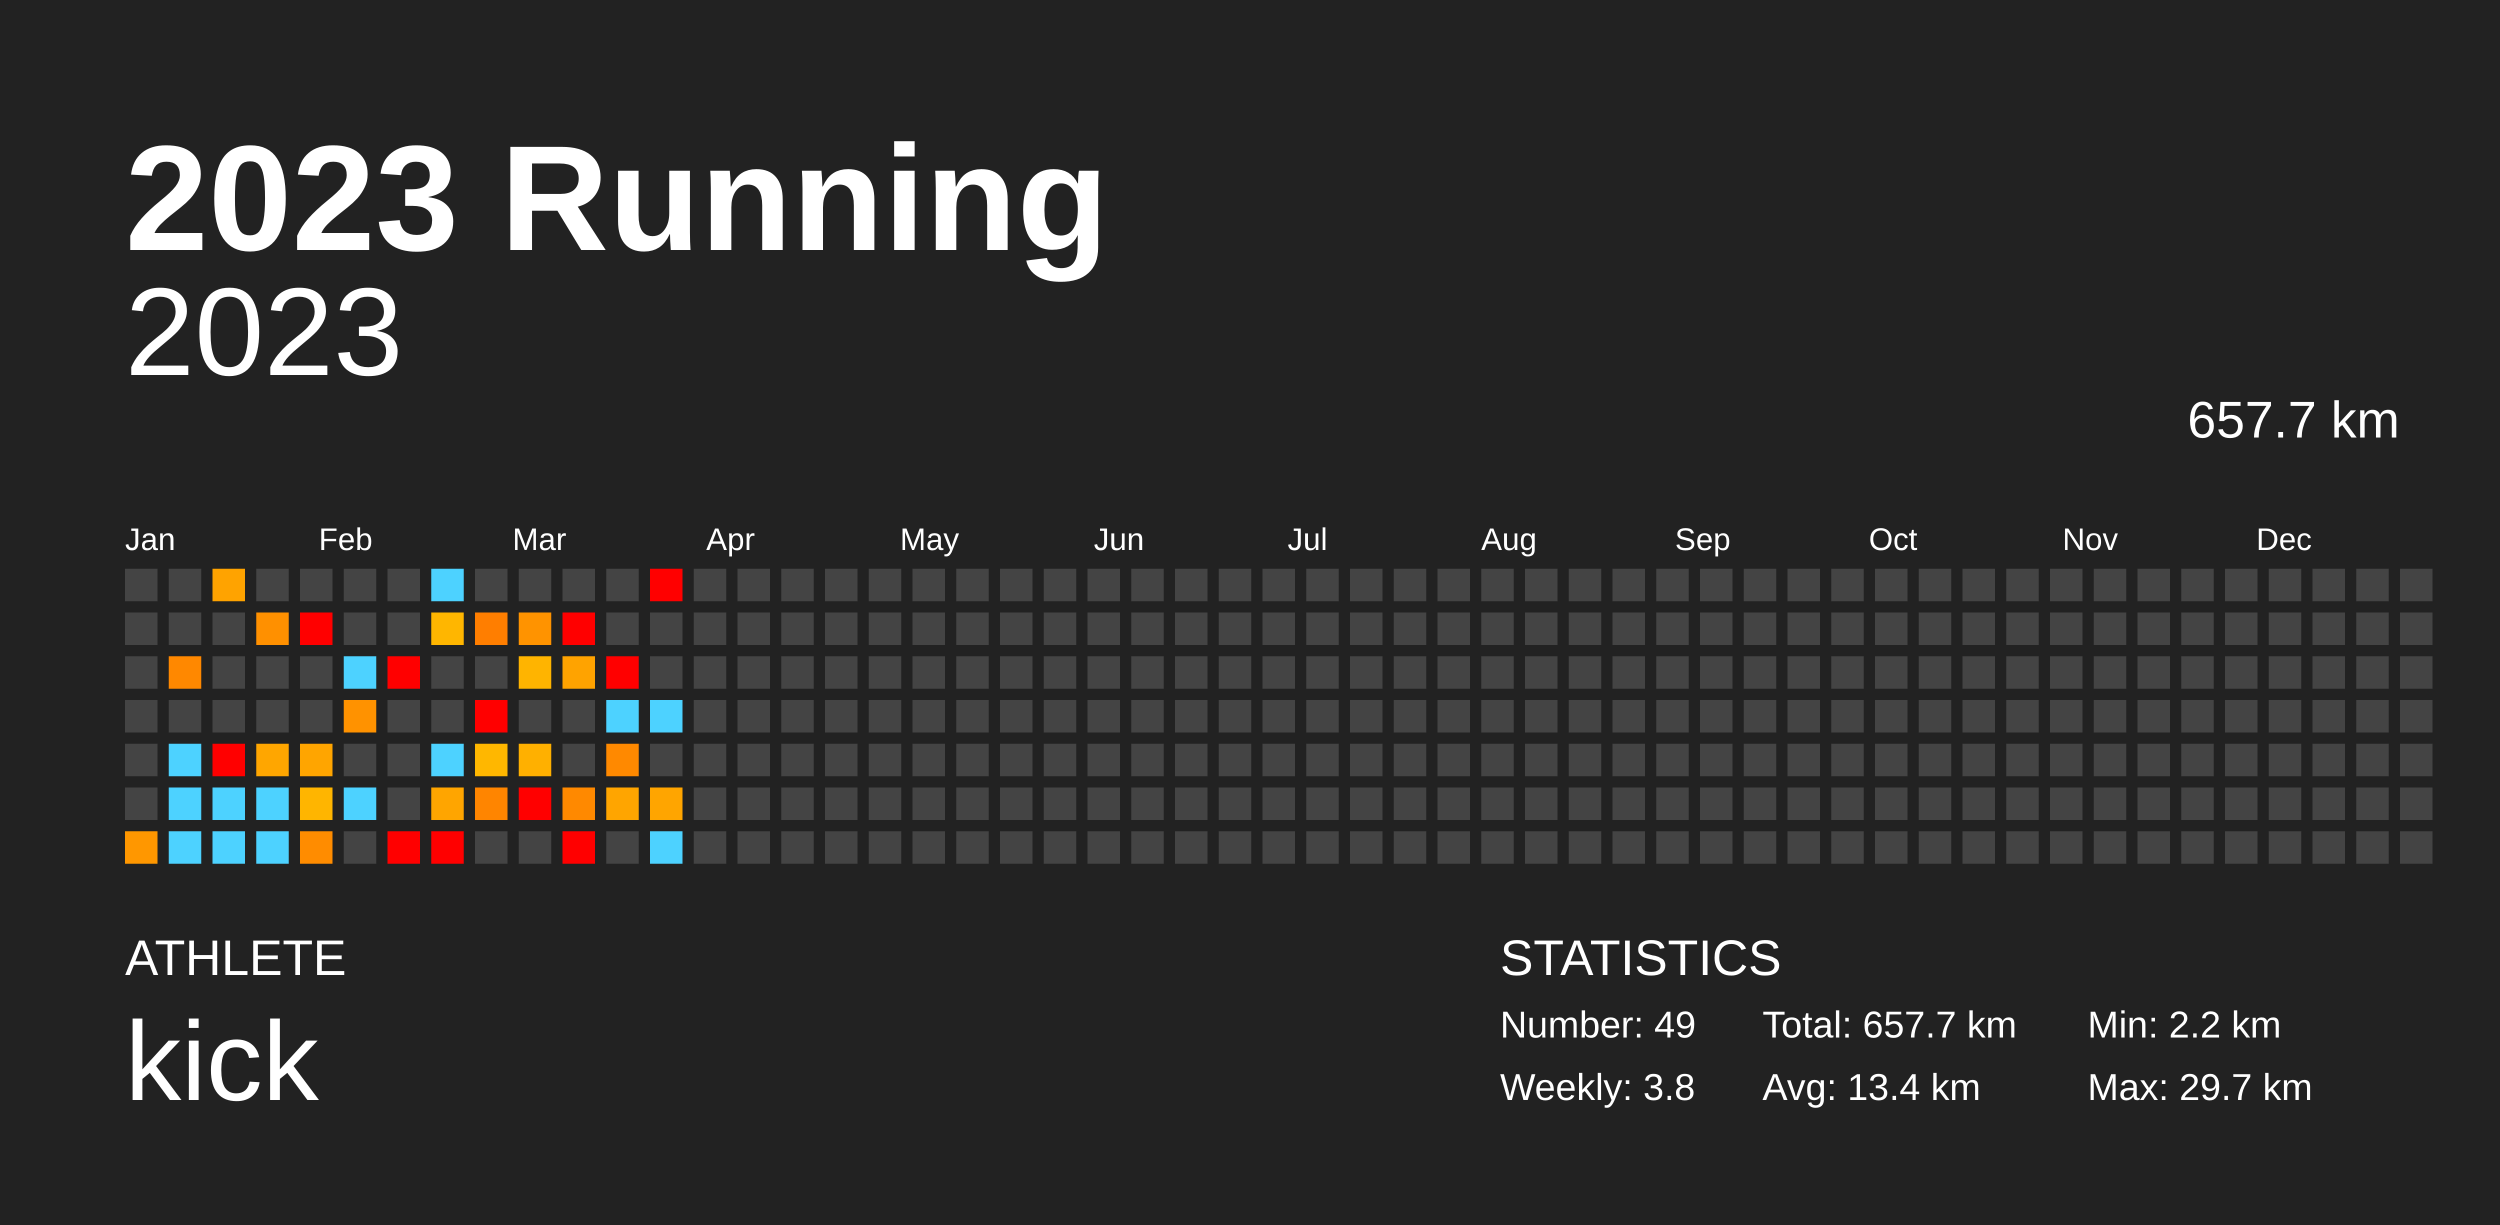
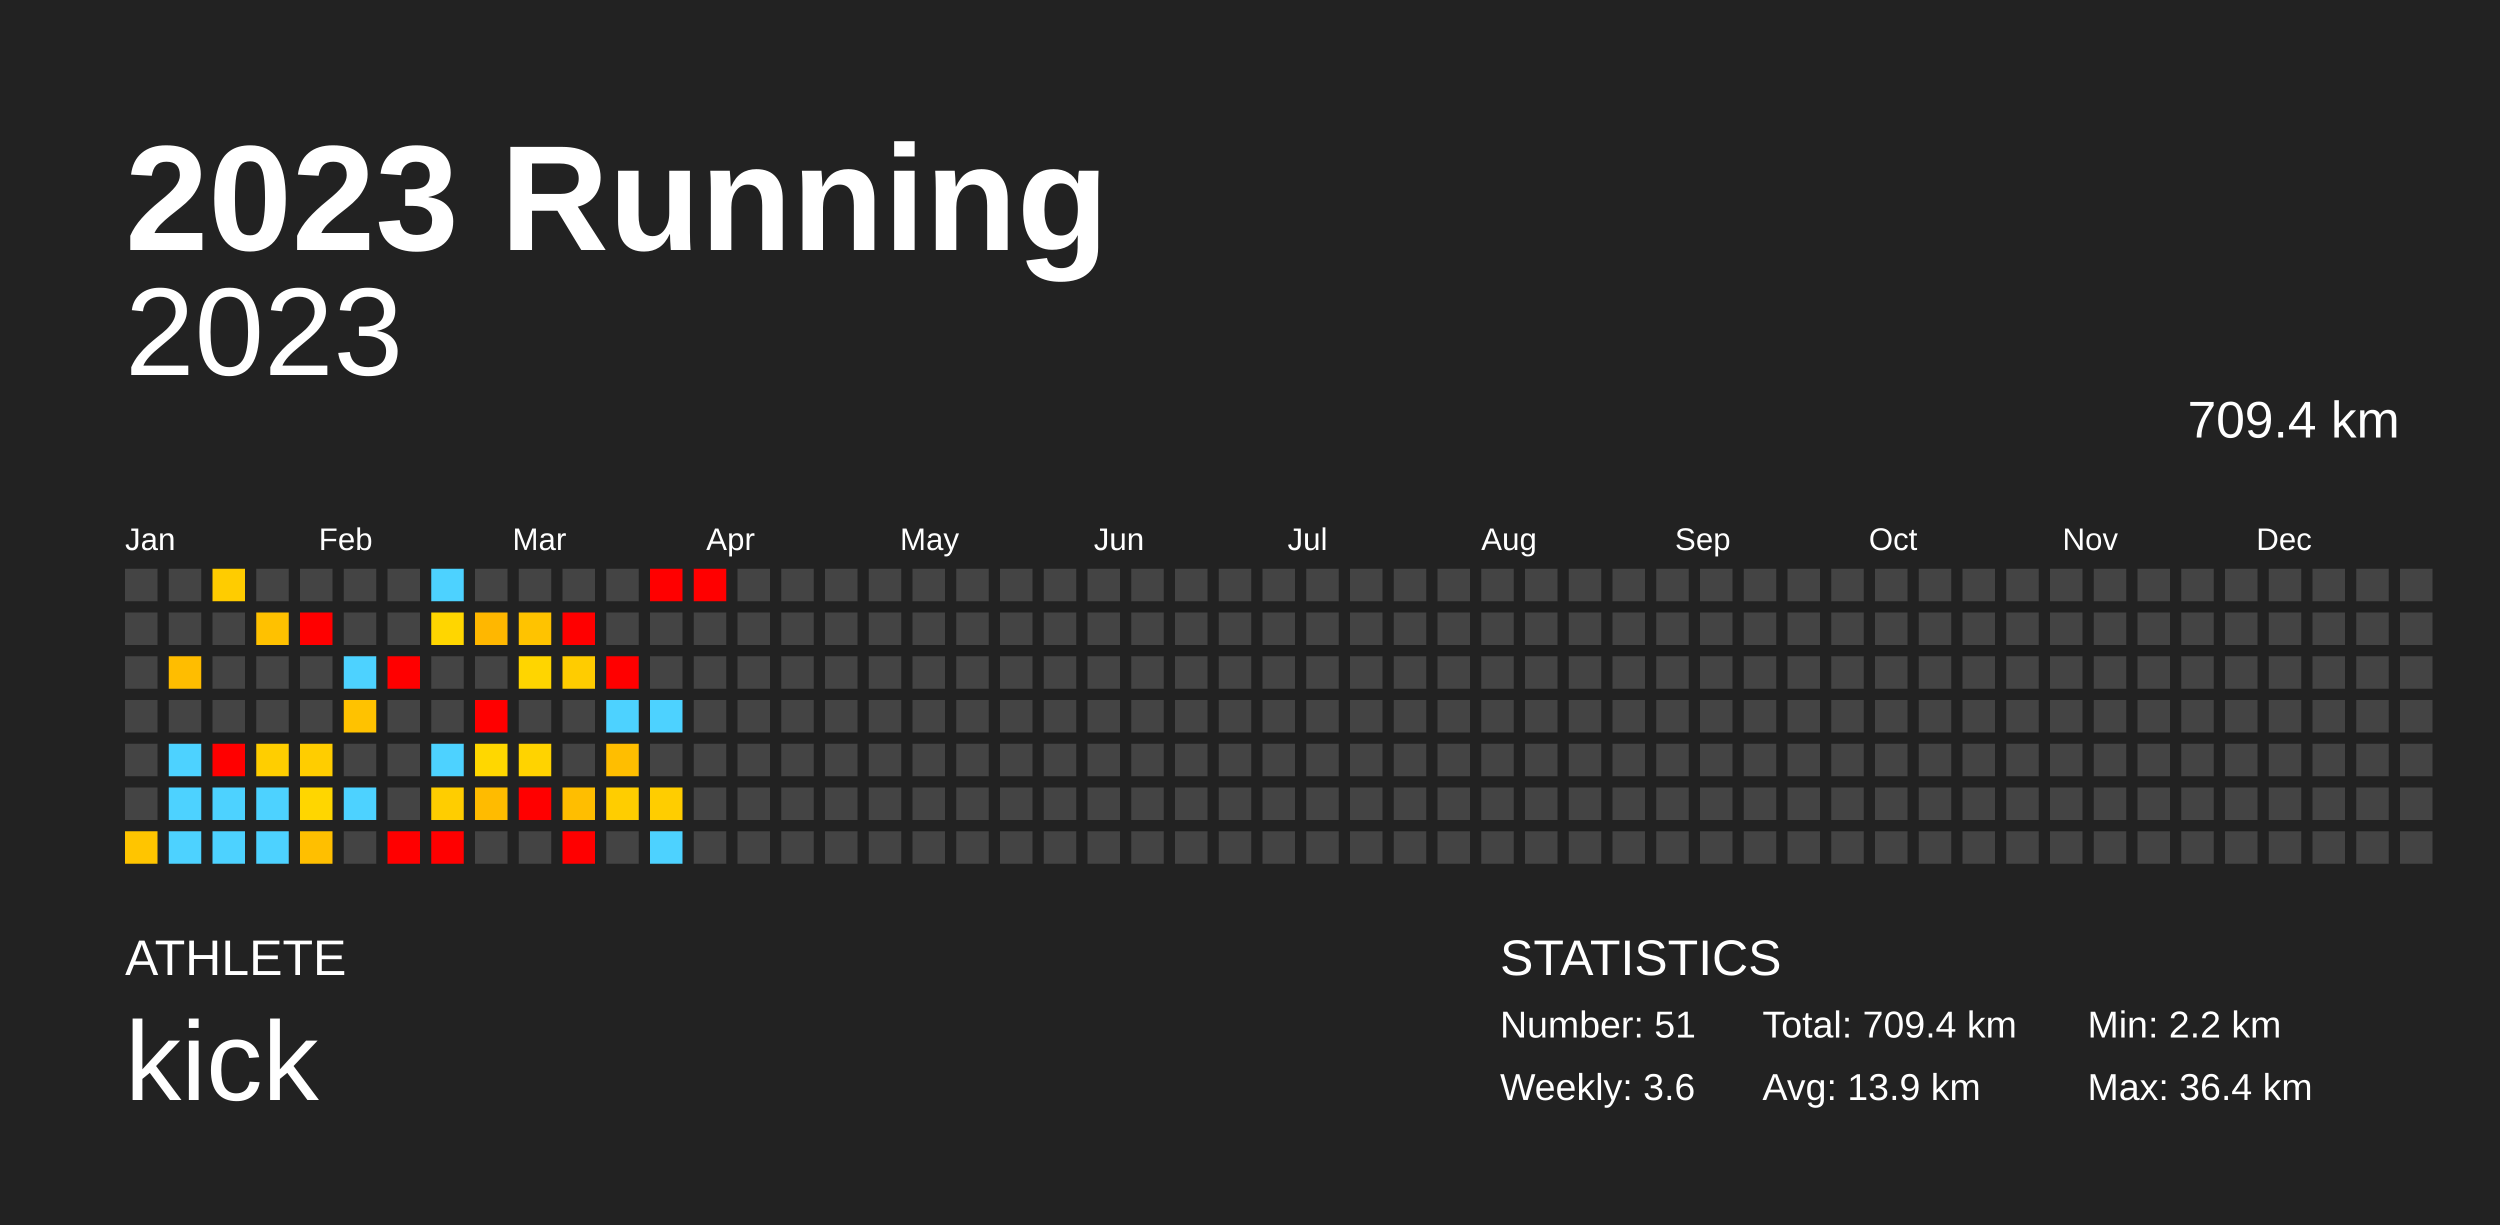
<svg xmlns="http://www.w3.org/2000/svg" baseProfile="full" height="98mm" version="1.1" viewBox="0,0,200,98" width="200mm">
  <defs />
  <rect fill="#222222" height="98" width="200" x="0" y="0" />
  <text fill="#FFFFFF" style="font-size:12px; font-family:Arial; font-weight:bold;" x="10" y="20">2023 Running</text>
  <text fill="#FFFFFF" style="font-size:4px; font-family:Arial" x="10" y="78">ATHLETE</text>
  <text fill="#FFFFFF" style="font-size:9px; font-family:Arial" x="10" y="88">kick</text>
  <text fill="#FFFFFF" style="font-size:4px; font-family:Arial" x="120" y="78">STATISTICS</text>
-   <text fill="#FFFFFF" style="font-size:3px; font-family:Arial" x="120" y="83">Number: 49</text>
-   <text fill="#FFFFFF" style="font-size:3px; font-family:Arial" x="120" y="88">Weekly: 3.8</text>
-   <text fill="#FFFFFF" style="font-size:3px; font-family:Arial" x="141" y="83">Total: 657.7 km</text>
-   <text fill="#FFFFFF" style="font-size:3px; font-family:Arial" x="141" y="88">Avg: 13.4 km</text>
+   <text fill="#FFFFFF" style="font-size:3px; font-family:Arial" x="120" y="83">Number: 51</text>
+   <text fill="#FFFFFF" style="font-size:3px; font-family:Arial" x="120" y="88">Weekly: 3.6</text>
+   <text fill="#FFFFFF" style="font-size:3px; font-family:Arial" x="141" y="83">Total: 709.4 km</text>
+   <text fill="#FFFFFF" style="font-size:3px; font-family:Arial" x="141" y="88">Avg: 13.9 km</text>
  <text fill="#FFFFFF" style="font-size:3px; font-family:Arial" x="167" y="83">Min: 2.2 km</text>
-   <text fill="#FFFFFF" style="font-size:3px; font-family:Arial" x="167" y="88">Max: 29.7 km</text>
+   <text fill="#FFFFFF" style="font-size:3px; font-family:Arial" x="167" y="88">Max: 36.4 km</text>
  <text alignment-baseline="hanging" fill="#FFFFFF" style="font-size:10.0px; font-family:Arial;" x="10" y="30">2023</text>
-   <text alignment-baseline="hanging" fill="#FFFFFF" style="font-size:4.125px; font-family:Arial;" x="175" y="35">657.7 km</text>
+   <text alignment-baseline="hanging" fill="#FFFFFF" style="font-size:4.125px; font-family:Arial;" x="175" y="35">709.4 km</text>
  <text fill="#FFFFFF" style="font-size:2.5px; font-family:Arial" x="10.0" y="44">Jan</text>
  <text fill="#FFFFFF" style="font-size:2.5px; font-family:Arial" x="25.5" y="44">Feb</text>
  <text fill="#FFFFFF" style="font-size:2.5px; font-family:Arial" x="41.0" y="44">Mar</text>
  <text fill="#FFFFFF" style="font-size:2.5px; font-family:Arial" x="56.5" y="44">Apr</text>
  <text fill="#FFFFFF" style="font-size:2.5px; font-family:Arial" x="72.0" y="44">May</text>
  <text fill="#FFFFFF" style="font-size:2.5px; font-family:Arial" x="87.5" y="44">Jun</text>
  <text fill="#FFFFFF" style="font-size:2.5px; font-family:Arial" x="103.0" y="44">Jul</text>
  <text fill="#FFFFFF" style="font-size:2.5px; font-family:Arial" x="118.5" y="44">Aug</text>
  <text fill="#FFFFFF" style="font-size:2.5px; font-family:Arial" x="134.0" y="44">Sep</text>
  <text fill="#FFFFFF" style="font-size:2.5px; font-family:Arial" x="149.5" y="44">Oct</text>
  <text fill="#FFFFFF" style="font-size:2.5px; font-family:Arial" x="165.0" y="44">Nov</text>
  <text fill="#FFFFFF" style="font-size:2.5px; font-family:Arial" x="180.5" y="44">Dec</text>
  <rect fill="#444444" height="2.6" width="2.6" x="10.0" y="45.5" />
  <rect fill="#444444" height="2.6" width="2.6" x="10.0" y="49.0" />
  <rect fill="#444444" height="2.6" width="2.6" x="10.0" y="52.5" />
  <rect fill="#444444" height="2.6" width="2.6" x="10.0" y="56.0" />
  <rect fill="#444444" height="2.6" width="2.6" x="10.0" y="59.5" />
  <rect fill="#444444" height="2.6" width="2.6" x="10.0" y="63.0" />
-   <rect fill="#ff9700" height="2.6" width="2.6" x="10.0" y="66.5" />
+   <rect fill="#ffc500" height="2.6" width="2.6" x="10.0" y="66.5" />
  <rect fill="#444444" height="2.6" width="2.6" x="13.5" y="45.5" />
  <rect fill="#444444" height="2.6" width="2.6" x="13.5" y="49.0" />
-   <rect fill="#ff8800" height="2.6" width="2.6" x="13.5" y="52.5" />
+   <rect fill="#ffbd00" height="2.6" width="2.6" x="13.5" y="52.5" />
  <rect fill="#444444" height="2.6" width="2.6" x="13.5" y="56.0" />
  <rect fill="#4dd2ff" height="2.6" width="2.6" x="13.5" y="59.5" />
  <rect fill="#4dd2ff" height="2.6" width="2.6" x="13.5" y="63.0" />
  <rect fill="#4dd2ff" height="2.6" width="2.6" x="13.5" y="66.5" />
-   <rect fill="#ffa300" height="2.6" width="2.6" x="17.0" y="45.5" />
+   <rect fill="#ffcc00" height="2.6" width="2.6" x="17.0" y="45.5" />
  <rect fill="#444444" height="2.6" width="2.6" x="17.0" y="49.0" />
  <rect fill="#444444" height="2.6" width="2.6" x="17.0" y="52.5" />
  <rect fill="#444444" height="2.6" width="2.6" x="17.0" y="56.0" />
  <rect fill="red" height="2.6" width="2.6" x="17.0" y="59.5" />
  <rect fill="#4dd2ff" height="2.6" width="2.6" x="17.0" y="63.0" />
  <rect fill="#4dd2ff" height="2.6" width="2.6" x="17.0" y="66.5" />
  <rect fill="#444444" height="2.6" width="2.6" x="20.5" y="45.5" />
-   <rect fill="#ff9000" height="2.6" width="2.6" x="20.5" y="49.0" />
+   <rect fill="#ffc100" height="2.6" width="2.6" x="20.5" y="49.0" />
  <rect fill="#444444" height="2.6" width="2.6" x="20.5" y="52.5" />
  <rect fill="#444444" height="2.6" width="2.6" x="20.5" y="56.0" />
-   <rect fill="#ffa600" height="2.6" width="2.6" x="20.5" y="59.5" />
+   <rect fill="#ffce00" height="2.6" width="2.6" x="20.5" y="59.5" />
  <rect fill="#4dd2ff" height="2.6" width="2.6" x="20.5" y="63.0" />
  <rect fill="#4dd2ff" height="2.6" width="2.6" x="20.5" y="66.5" />
  <rect fill="#444444" height="2.6" width="2.6" x="24.0" y="45.5" />
  <rect fill="red" height="2.6" width="2.6" x="24.0" y="49.0" />
  <rect fill="#444444" height="2.6" width="2.6" x="24.0" y="52.5" />
  <rect fill="#444444" height="2.6" width="2.6" x="24.0" y="56.0" />
-   <rect fill="#ffa500" height="2.6" width="2.6" x="24.0" y="59.5" />
-   <rect fill="#ffb500" height="2.6" width="2.6" x="24.0" y="63.0" />
-   <rect fill="#ff8c00" height="2.6" width="2.6" x="24.0" y="66.5" />
+   <rect fill="#ffcd00" height="2.6" width="2.6" x="24.0" y="59.5" />
+   <rect fill="#ffd600" height="2.6" width="2.6" x="24.0" y="63.0" />
+   <rect fill="#ffbf00" height="2.6" width="2.6" x="24.0" y="66.5" />
  <rect fill="#444444" height="2.6" width="2.6" x="27.5" y="45.5" />
  <rect fill="#444444" height="2.6" width="2.6" x="27.5" y="49.0" />
  <rect fill="#4dd2ff" height="2.6" width="2.6" x="27.5" y="52.5" />
-   <rect fill="#ff9200" height="2.6" width="2.6" x="27.5" y="56.0" />
+   <rect fill="#ffc200" height="2.6" width="2.6" x="27.5" y="56.0" />
  <rect fill="#444444" height="2.6" width="2.6" x="27.5" y="59.5" />
  <rect fill="#4dd2ff" height="2.6" width="2.6" x="27.5" y="63.0" />
  <rect fill="#444444" height="2.6" width="2.6" x="27.5" y="66.5" />
  <rect fill="#444444" height="2.6" width="2.6" x="31.0" y="45.5" />
  <rect fill="#444444" height="2.6" width="2.6" x="31.0" y="49.0" />
  <rect fill="red" height="2.6" width="2.6" x="31.0" y="52.5" />
  <rect fill="#444444" height="2.6" width="2.6" x="31.0" y="56.0" />
  <rect fill="#444444" height="2.6" width="2.6" x="31.0" y="59.5" />
  <rect fill="#444444" height="2.6" width="2.6" x="31.0" y="63.0" />
  <rect fill="red" height="2.6" width="2.6" x="31.0" y="66.5" />
  <rect fill="#4dd2ff" height="2.6" width="2.6" x="34.5" y="45.5" />
-   <rect fill="#ffb600" height="2.6" width="2.6" x="34.5" y="49.0" />
+   <rect fill="#ffd600" height="2.6" width="2.6" x="34.5" y="49.0" />
  <rect fill="#444444" height="2.6" width="2.6" x="34.5" y="52.5" />
  <rect fill="#444444" height="2.6" width="2.6" x="34.5" y="56.0" />
  <rect fill="#4dd2ff" height="2.6" width="2.6" x="34.5" y="59.5" />
-   <rect fill="#ffa500" height="2.6" width="2.6" x="34.5" y="63.0" />
+   <rect fill="#ffcd00" height="2.6" width="2.6" x="34.5" y="63.0" />
  <rect fill="red" height="2.6" width="2.6" x="34.5" y="66.5" />
  <rect fill="#444444" height="2.6" width="2.6" x="38.0" y="45.5" />
-   <rect fill="#ff7e00" height="2.6" width="2.6" x="38.0" y="49.0" />
+   <rect fill="#ffb700" height="2.6" width="2.6" x="38.0" y="49.0" />
  <rect fill="#444444" height="2.6" width="2.6" x="38.0" y="52.5" />
  <rect fill="red" height="2.6" width="2.6" x="38.0" y="56.0" />
-   <rect fill="#ffb700" height="2.6" width="2.6" x="38.0" y="59.5" />
-   <rect fill="#ff8500" height="2.6" width="2.6" x="38.0" y="63.0" />
+   <rect fill="#ffd700" height="2.6" width="2.6" x="38.0" y="59.5" />
+   <rect fill="#ffbb00" height="2.6" width="2.6" x="38.0" y="63.0" />
  <rect fill="#444444" height="2.6" width="2.6" x="38.0" y="66.5" />
  <rect fill="#444444" height="2.6" width="2.6" x="41.5" y="45.5" />
-   <rect fill="#ff9300" height="2.6" width="2.6" x="41.5" y="49.0" />
-   <rect fill="#ffb400" height="2.6" width="2.6" x="41.5" y="52.5" />
+   <rect fill="#ffc300" height="2.6" width="2.6" x="41.5" y="49.0" />
+   <rect fill="#ffd500" height="2.6" width="2.6" x="41.5" y="52.5" />
  <rect fill="#444444" height="2.6" width="2.6" x="41.5" y="56.0" />
-   <rect fill="#ffb000" height="2.6" width="2.6" x="41.5" y="59.5" />
+   <rect fill="#ffd300" height="2.6" width="2.6" x="41.5" y="59.5" />
  <rect fill="red" height="2.6" width="2.6" x="41.5" y="63.0" />
  <rect fill="#444444" height="2.6" width="2.6" x="41.5" y="66.5" />
  <rect fill="#444444" height="2.6" width="2.6" x="45.0" y="45.5" />
  <rect fill="red" height="2.6" width="2.6" x="45.0" y="49.0" />
-   <rect fill="#ffa300" height="2.6" width="2.6" x="45.0" y="52.5" />
+   <rect fill="#ffcc00" height="2.6" width="2.6" x="45.0" y="52.5" />
  <rect fill="#444444" height="2.6" width="2.6" x="45.0" y="56.0" />
  <rect fill="#444444" height="2.6" width="2.6" x="45.0" y="59.5" />
-   <rect fill="#ff8900" height="2.6" width="2.6" x="45.0" y="63.0" />
+   <rect fill="#ffbe00" height="2.6" width="2.6" x="45.0" y="63.0" />
  <rect fill="red" height="2.6" width="2.6" x="45.0" y="66.5" />
  <rect fill="#444444" height="2.6" width="2.6" x="48.5" y="45.5" />
  <rect fill="#444444" height="2.6" width="2.6" x="48.5" y="49.0" />
  <rect fill="red" height="2.6" width="2.6" x="48.5" y="52.5" />
  <rect fill="#4dd2ff" height="2.6" width="2.6" x="48.5" y="56.0" />
-   <rect fill="#ff8900" height="2.6" width="2.6" x="48.5" y="59.5" />
-   <rect fill="#ffa500" height="2.6" width="2.6" x="48.5" y="63.0" />
+   <rect fill="#ffbe00" height="2.6" width="2.6" x="48.5" y="59.5" />
+   <rect fill="#ffcd00" height="2.6" width="2.6" x="48.5" y="63.0" />
  <rect fill="#444444" height="2.6" width="2.6" x="48.5" y="66.5" />
  <rect fill="red" height="2.6" width="2.6" x="52.0" y="45.5" />
  <rect fill="#444444" height="2.6" width="2.6" x="52.0" y="49.0" />
  <rect fill="#444444" height="2.6" width="2.6" x="52.0" y="52.5" />
  <rect fill="#4dd2ff" height="2.6" width="2.6" x="52.0" y="56.0" />
  <rect fill="#444444" height="2.6" width="2.6" x="52.0" y="59.5" />
-   <rect fill="#ffa500" height="2.6" width="2.6" x="52.0" y="63.0" />
+   <rect fill="#ffcd00" height="2.6" width="2.6" x="52.0" y="63.0" />
  <rect fill="#4dd2ff" height="2.6" width="2.6" x="52.0" y="66.5" />
-   <rect fill="#444444" height="2.6" width="2.6" x="55.5" y="45.5" />
+   <rect fill="red" height="2.6" width="2.6" x="55.5" y="45.5" />
  <rect fill="#444444" height="2.6" width="2.6" x="55.5" y="49.0" />
  <rect fill="#444444" height="2.6" width="2.6" x="55.5" y="52.5" />
  <rect fill="#444444" height="2.6" width="2.6" x="55.5" y="56.0" />
  <rect fill="#444444" height="2.6" width="2.6" x="55.5" y="59.5" />
  <rect fill="#444444" height="2.6" width="2.6" x="55.5" y="63.0" />
  <rect fill="#444444" height="2.6" width="2.6" x="55.5" y="66.5" />
  <rect fill="#444444" height="2.6" width="2.6" x="59.0" y="45.5" />
  <rect fill="#444444" height="2.6" width="2.6" x="59.0" y="49.0" />
  <rect fill="#444444" height="2.6" width="2.6" x="59.0" y="52.5" />
  <rect fill="#444444" height="2.6" width="2.6" x="59.0" y="56.0" />
  <rect fill="#444444" height="2.6" width="2.6" x="59.0" y="59.5" />
  <rect fill="#444444" height="2.6" width="2.6" x="59.0" y="63.0" />
  <rect fill="#444444" height="2.6" width="2.6" x="59.0" y="66.5" />
  <rect fill="#444444" height="2.6" width="2.6" x="62.5" y="45.5" />
  <rect fill="#444444" height="2.6" width="2.6" x="62.5" y="49.0" />
  <rect fill="#444444" height="2.6" width="2.6" x="62.5" y="52.5" />
  <rect fill="#444444" height="2.6" width="2.6" x="62.5" y="56.0" />
  <rect fill="#444444" height="2.6" width="2.6" x="62.5" y="59.5" />
  <rect fill="#444444" height="2.6" width="2.6" x="62.5" y="63.0" />
  <rect fill="#444444" height="2.6" width="2.6" x="62.5" y="66.5" />
  <rect fill="#444444" height="2.6" width="2.6" x="66.0" y="45.5" />
  <rect fill="#444444" height="2.6" width="2.6" x="66.0" y="49.0" />
  <rect fill="#444444" height="2.6" width="2.6" x="66.0" y="52.5" />
  <rect fill="#444444" height="2.6" width="2.6" x="66.0" y="56.0" />
  <rect fill="#444444" height="2.6" width="2.6" x="66.0" y="59.5" />
  <rect fill="#444444" height="2.6" width="2.6" x="66.0" y="63.0" />
  <rect fill="#444444" height="2.6" width="2.6" x="66.0" y="66.5" />
  <rect fill="#444444" height="2.6" width="2.6" x="69.5" y="45.5" />
  <rect fill="#444444" height="2.6" width="2.6" x="69.5" y="49.0" />
  <rect fill="#444444" height="2.6" width="2.6" x="69.5" y="52.5" />
  <rect fill="#444444" height="2.6" width="2.6" x="69.5" y="56.0" />
  <rect fill="#444444" height="2.6" width="2.6" x="69.5" y="59.5" />
  <rect fill="#444444" height="2.6" width="2.6" x="69.5" y="63.0" />
  <rect fill="#444444" height="2.6" width="2.6" x="69.5" y="66.5" />
  <rect fill="#444444" height="2.6" width="2.6" x="73.0" y="45.5" />
  <rect fill="#444444" height="2.6" width="2.6" x="73.0" y="49.0" />
  <rect fill="#444444" height="2.6" width="2.6" x="73.0" y="52.5" />
  <rect fill="#444444" height="2.6" width="2.6" x="73.0" y="56.0" />
  <rect fill="#444444" height="2.6" width="2.6" x="73.0" y="59.5" />
  <rect fill="#444444" height="2.6" width="2.6" x="73.0" y="63.0" />
  <rect fill="#444444" height="2.6" width="2.6" x="73.0" y="66.5" />
  <rect fill="#444444" height="2.6" width="2.6" x="76.5" y="45.5" />
  <rect fill="#444444" height="2.6" width="2.6" x="76.5" y="49.0" />
  <rect fill="#444444" height="2.6" width="2.6" x="76.5" y="52.5" />
  <rect fill="#444444" height="2.6" width="2.6" x="76.5" y="56.0" />
  <rect fill="#444444" height="2.6" width="2.6" x="76.5" y="59.5" />
  <rect fill="#444444" height="2.6" width="2.6" x="76.5" y="63.0" />
  <rect fill="#444444" height="2.6" width="2.6" x="76.5" y="66.5" />
  <rect fill="#444444" height="2.6" width="2.6" x="80.0" y="45.5" />
  <rect fill="#444444" height="2.6" width="2.6" x="80.0" y="49.0" />
  <rect fill="#444444" height="2.6" width="2.6" x="80.0" y="52.5" />
  <rect fill="#444444" height="2.6" width="2.6" x="80.0" y="56.0" />
  <rect fill="#444444" height="2.6" width="2.6" x="80.0" y="59.5" />
  <rect fill="#444444" height="2.6" width="2.6" x="80.0" y="63.0" />
  <rect fill="#444444" height="2.6" width="2.6" x="80.0" y="66.5" />
  <rect fill="#444444" height="2.6" width="2.6" x="83.5" y="45.5" />
  <rect fill="#444444" height="2.6" width="2.6" x="83.5" y="49.0" />
  <rect fill="#444444" height="2.6" width="2.6" x="83.5" y="52.5" />
  <rect fill="#444444" height="2.6" width="2.6" x="83.5" y="56.0" />
  <rect fill="#444444" height="2.6" width="2.6" x="83.5" y="59.5" />
  <rect fill="#444444" height="2.6" width="2.6" x="83.5" y="63.0" />
  <rect fill="#444444" height="2.6" width="2.6" x="83.5" y="66.5" />
  <rect fill="#444444" height="2.6" width="2.6" x="87.0" y="45.5" />
  <rect fill="#444444" height="2.6" width="2.6" x="87.0" y="49.0" />
  <rect fill="#444444" height="2.6" width="2.6" x="87.0" y="52.5" />
  <rect fill="#444444" height="2.6" width="2.6" x="87.0" y="56.0" />
  <rect fill="#444444" height="2.6" width="2.6" x="87.0" y="59.5" />
  <rect fill="#444444" height="2.6" width="2.6" x="87.0" y="63.0" />
  <rect fill="#444444" height="2.6" width="2.6" x="87.0" y="66.5" />
  <rect fill="#444444" height="2.6" width="2.6" x="90.5" y="45.5" />
  <rect fill="#444444" height="2.6" width="2.6" x="90.5" y="49.0" />
  <rect fill="#444444" height="2.6" width="2.6" x="90.5" y="52.5" />
  <rect fill="#444444" height="2.6" width="2.6" x="90.5" y="56.0" />
  <rect fill="#444444" height="2.6" width="2.6" x="90.5" y="59.5" />
  <rect fill="#444444" height="2.6" width="2.6" x="90.5" y="63.0" />
  <rect fill="#444444" height="2.6" width="2.6" x="90.5" y="66.5" />
  <rect fill="#444444" height="2.6" width="2.6" x="94.0" y="45.5" />
  <rect fill="#444444" height="2.6" width="2.6" x="94.0" y="49.0" />
  <rect fill="#444444" height="2.6" width="2.6" x="94.0" y="52.5" />
  <rect fill="#444444" height="2.6" width="2.6" x="94.0" y="56.0" />
  <rect fill="#444444" height="2.6" width="2.6" x="94.0" y="59.5" />
  <rect fill="#444444" height="2.6" width="2.6" x="94.0" y="63.0" />
  <rect fill="#444444" height="2.6" width="2.6" x="94.0" y="66.5" />
  <rect fill="#444444" height="2.6" width="2.6" x="97.5" y="45.5" />
  <rect fill="#444444" height="2.6" width="2.6" x="97.5" y="49.0" />
  <rect fill="#444444" height="2.6" width="2.6" x="97.5" y="52.5" />
  <rect fill="#444444" height="2.6" width="2.6" x="97.5" y="56.0" />
  <rect fill="#444444" height="2.6" width="2.6" x="97.5" y="59.5" />
  <rect fill="#444444" height="2.6" width="2.6" x="97.5" y="63.0" />
  <rect fill="#444444" height="2.6" width="2.6" x="97.5" y="66.5" />
  <rect fill="#444444" height="2.6" width="2.6" x="101.0" y="45.5" />
  <rect fill="#444444" height="2.6" width="2.6" x="101.0" y="49.0" />
  <rect fill="#444444" height="2.6" width="2.6" x="101.0" y="52.5" />
  <rect fill="#444444" height="2.6" width="2.6" x="101.0" y="56.0" />
  <rect fill="#444444" height="2.6" width="2.6" x="101.0" y="59.5" />
  <rect fill="#444444" height="2.6" width="2.6" x="101.0" y="63.0" />
  <rect fill="#444444" height="2.6" width="2.6" x="101.0" y="66.5" />
  <rect fill="#444444" height="2.6" width="2.6" x="104.5" y="45.5" />
  <rect fill="#444444" height="2.6" width="2.6" x="104.5" y="49.0" />
  <rect fill="#444444" height="2.6" width="2.6" x="104.5" y="52.5" />
  <rect fill="#444444" height="2.6" width="2.6" x="104.5" y="56.0" />
  <rect fill="#444444" height="2.6" width="2.6" x="104.5" y="59.5" />
  <rect fill="#444444" height="2.6" width="2.6" x="104.5" y="63.0" />
  <rect fill="#444444" height="2.6" width="2.6" x="104.5" y="66.5" />
  <rect fill="#444444" height="2.6" width="2.6" x="108.0" y="45.5" />
  <rect fill="#444444" height="2.6" width="2.6" x="108.0" y="49.0" />
  <rect fill="#444444" height="2.6" width="2.6" x="108.0" y="52.5" />
  <rect fill="#444444" height="2.6" width="2.6" x="108.0" y="56.0" />
  <rect fill="#444444" height="2.6" width="2.6" x="108.0" y="59.5" />
  <rect fill="#444444" height="2.6" width="2.6" x="108.0" y="63.0" />
  <rect fill="#444444" height="2.6" width="2.6" x="108.0" y="66.5" />
  <rect fill="#444444" height="2.6" width="2.6" x="111.5" y="45.5" />
  <rect fill="#444444" height="2.6" width="2.6" x="111.5" y="49.0" />
  <rect fill="#444444" height="2.6" width="2.6" x="111.5" y="52.5" />
  <rect fill="#444444" height="2.6" width="2.6" x="111.5" y="56.0" />
  <rect fill="#444444" height="2.6" width="2.6" x="111.5" y="59.5" />
  <rect fill="#444444" height="2.6" width="2.6" x="111.5" y="63.0" />
  <rect fill="#444444" height="2.6" width="2.6" x="111.5" y="66.5" />
  <rect fill="#444444" height="2.6" width="2.6" x="115.0" y="45.5" />
  <rect fill="#444444" height="2.6" width="2.6" x="115.0" y="49.0" />
  <rect fill="#444444" height="2.6" width="2.6" x="115.0" y="52.5" />
  <rect fill="#444444" height="2.6" width="2.6" x="115.0" y="56.0" />
  <rect fill="#444444" height="2.6" width="2.6" x="115.0" y="59.5" />
  <rect fill="#444444" height="2.6" width="2.6" x="115.0" y="63.0" />
  <rect fill="#444444" height="2.6" width="2.6" x="115.0" y="66.5" />
  <rect fill="#444444" height="2.6" width="2.6" x="118.5" y="45.5" />
  <rect fill="#444444" height="2.6" width="2.6" x="118.5" y="49.0" />
  <rect fill="#444444" height="2.6" width="2.6" x="118.5" y="52.5" />
  <rect fill="#444444" height="2.6" width="2.6" x="118.5" y="56.0" />
  <rect fill="#444444" height="2.6" width="2.6" x="118.5" y="59.5" />
  <rect fill="#444444" height="2.6" width="2.6" x="118.5" y="63.0" />
  <rect fill="#444444" height="2.6" width="2.6" x="118.5" y="66.5" />
  <rect fill="#444444" height="2.6" width="2.6" x="122.0" y="45.5" />
  <rect fill="#444444" height="2.6" width="2.6" x="122.0" y="49.0" />
  <rect fill="#444444" height="2.6" width="2.6" x="122.0" y="52.5" />
  <rect fill="#444444" height="2.6" width="2.6" x="122.0" y="56.0" />
  <rect fill="#444444" height="2.6" width="2.6" x="122.0" y="59.5" />
  <rect fill="#444444" height="2.6" width="2.6" x="122.0" y="63.0" />
  <rect fill="#444444" height="2.6" width="2.6" x="122.0" y="66.5" />
  <rect fill="#444444" height="2.6" width="2.6" x="125.5" y="45.5" />
  <rect fill="#444444" height="2.6" width="2.6" x="125.5" y="49.0" />
  <rect fill="#444444" height="2.6" width="2.6" x="125.5" y="52.5" />
  <rect fill="#444444" height="2.6" width="2.6" x="125.5" y="56.0" />
  <rect fill="#444444" height="2.6" width="2.6" x="125.5" y="59.5" />
  <rect fill="#444444" height="2.6" width="2.6" x="125.5" y="63.0" />
  <rect fill="#444444" height="2.6" width="2.6" x="125.5" y="66.5" />
  <rect fill="#444444" height="2.6" width="2.6" x="129.0" y="45.5" />
  <rect fill="#444444" height="2.6" width="2.6" x="129.0" y="49.0" />
  <rect fill="#444444" height="2.6" width="2.6" x="129.0" y="52.5" />
  <rect fill="#444444" height="2.6" width="2.6" x="129.0" y="56.0" />
  <rect fill="#444444" height="2.6" width="2.6" x="129.0" y="59.5" />
  <rect fill="#444444" height="2.6" width="2.6" x="129.0" y="63.0" />
  <rect fill="#444444" height="2.6" width="2.6" x="129.0" y="66.5" />
  <rect fill="#444444" height="2.6" width="2.6" x="132.5" y="45.5" />
  <rect fill="#444444" height="2.6" width="2.6" x="132.5" y="49.0" />
  <rect fill="#444444" height="2.6" width="2.6" x="132.5" y="52.5" />
  <rect fill="#444444" height="2.6" width="2.6" x="132.5" y="56.0" />
  <rect fill="#444444" height="2.6" width="2.6" x="132.5" y="59.5" />
  <rect fill="#444444" height="2.6" width="2.6" x="132.5" y="63.0" />
  <rect fill="#444444" height="2.6" width="2.6" x="132.5" y="66.5" />
  <rect fill="#444444" height="2.6" width="2.6" x="136.0" y="45.5" />
  <rect fill="#444444" height="2.6" width="2.6" x="136.0" y="49.0" />
  <rect fill="#444444" height="2.6" width="2.6" x="136.0" y="52.5" />
  <rect fill="#444444" height="2.6" width="2.6" x="136.0" y="56.0" />
  <rect fill="#444444" height="2.6" width="2.6" x="136.0" y="59.5" />
  <rect fill="#444444" height="2.6" width="2.6" x="136.0" y="63.0" />
  <rect fill="#444444" height="2.6" width="2.6" x="136.0" y="66.5" />
  <rect fill="#444444" height="2.6" width="2.6" x="139.5" y="45.5" />
  <rect fill="#444444" height="2.6" width="2.6" x="139.5" y="49.0" />
  <rect fill="#444444" height="2.6" width="2.6" x="139.5" y="52.5" />
  <rect fill="#444444" height="2.6" width="2.6" x="139.5" y="56.0" />
  <rect fill="#444444" height="2.6" width="2.6" x="139.5" y="59.5" />
  <rect fill="#444444" height="2.6" width="2.6" x="139.5" y="63.0" />
  <rect fill="#444444" height="2.6" width="2.6" x="139.5" y="66.5" />
  <rect fill="#444444" height="2.6" width="2.6" x="143.0" y="45.5" />
  <rect fill="#444444" height="2.6" width="2.6" x="143.0" y="49.0" />
  <rect fill="#444444" height="2.6" width="2.6" x="143.0" y="52.5" />
  <rect fill="#444444" height="2.6" width="2.6" x="143.0" y="56.0" />
  <rect fill="#444444" height="2.6" width="2.6" x="143.0" y="59.5" />
  <rect fill="#444444" height="2.6" width="2.6" x="143.0" y="63.0" />
  <rect fill="#444444" height="2.6" width="2.6" x="143.0" y="66.5" />
  <rect fill="#444444" height="2.6" width="2.6" x="146.5" y="45.5" />
  <rect fill="#444444" height="2.6" width="2.6" x="146.5" y="49.0" />
  <rect fill="#444444" height="2.6" width="2.6" x="146.5" y="52.5" />
  <rect fill="#444444" height="2.6" width="2.6" x="146.5" y="56.0" />
  <rect fill="#444444" height="2.6" width="2.6" x="146.5" y="59.5" />
  <rect fill="#444444" height="2.6" width="2.6" x="146.5" y="63.0" />
  <rect fill="#444444" height="2.6" width="2.6" x="146.5" y="66.5" />
  <rect fill="#444444" height="2.6" width="2.6" x="150.0" y="45.5" />
  <rect fill="#444444" height="2.6" width="2.6" x="150.0" y="49.0" />
  <rect fill="#444444" height="2.6" width="2.6" x="150.0" y="52.5" />
  <rect fill="#444444" height="2.6" width="2.6" x="150.0" y="56.0" />
  <rect fill="#444444" height="2.6" width="2.6" x="150.0" y="59.5" />
  <rect fill="#444444" height="2.6" width="2.6" x="150.0" y="63.0" />
  <rect fill="#444444" height="2.6" width="2.6" x="150.0" y="66.5" />
  <rect fill="#444444" height="2.6" width="2.6" x="153.5" y="45.5" />
  <rect fill="#444444" height="2.6" width="2.6" x="153.5" y="49.0" />
  <rect fill="#444444" height="2.6" width="2.6" x="153.5" y="52.5" />
  <rect fill="#444444" height="2.6" width="2.6" x="153.5" y="56.0" />
  <rect fill="#444444" height="2.6" width="2.6" x="153.5" y="59.5" />
  <rect fill="#444444" height="2.6" width="2.6" x="153.5" y="63.0" />
  <rect fill="#444444" height="2.6" width="2.6" x="153.5" y="66.5" />
  <rect fill="#444444" height="2.6" width="2.6" x="157.0" y="45.5" />
  <rect fill="#444444" height="2.6" width="2.6" x="157.0" y="49.0" />
  <rect fill="#444444" height="2.6" width="2.6" x="157.0" y="52.5" />
  <rect fill="#444444" height="2.6" width="2.6" x="157.0" y="56.0" />
  <rect fill="#444444" height="2.6" width="2.6" x="157.0" y="59.5" />
  <rect fill="#444444" height="2.6" width="2.6" x="157.0" y="63.0" />
  <rect fill="#444444" height="2.6" width="2.6" x="157.0" y="66.5" />
  <rect fill="#444444" height="2.6" width="2.6" x="160.5" y="45.5" />
  <rect fill="#444444" height="2.6" width="2.6" x="160.5" y="49.0" />
  <rect fill="#444444" height="2.6" width="2.6" x="160.5" y="52.5" />
  <rect fill="#444444" height="2.6" width="2.6" x="160.5" y="56.0" />
  <rect fill="#444444" height="2.6" width="2.6" x="160.5" y="59.5" />
  <rect fill="#444444" height="2.6" width="2.6" x="160.5" y="63.0" />
  <rect fill="#444444" height="2.6" width="2.6" x="160.5" y="66.5" />
  <rect fill="#444444" height="2.6" width="2.6" x="164.0" y="45.5" />
  <rect fill="#444444" height="2.6" width="2.6" x="164.0" y="49.0" />
  <rect fill="#444444" height="2.6" width="2.6" x="164.0" y="52.5" />
  <rect fill="#444444" height="2.6" width="2.6" x="164.0" y="56.0" />
  <rect fill="#444444" height="2.6" width="2.6" x="164.0" y="59.5" />
  <rect fill="#444444" height="2.6" width="2.6" x="164.0" y="63.0" />
  <rect fill="#444444" height="2.6" width="2.6" x="164.0" y="66.5" />
  <rect fill="#444444" height="2.6" width="2.6" x="167.5" y="45.5" />
  <rect fill="#444444" height="2.6" width="2.6" x="167.5" y="49.0" />
  <rect fill="#444444" height="2.6" width="2.6" x="167.5" y="52.5" />
  <rect fill="#444444" height="2.6" width="2.6" x="167.5" y="56.0" />
  <rect fill="#444444" height="2.6" width="2.6" x="167.5" y="59.5" />
  <rect fill="#444444" height="2.6" width="2.6" x="167.5" y="63.0" />
  <rect fill="#444444" height="2.6" width="2.6" x="167.5" y="66.5" />
  <rect fill="#444444" height="2.6" width="2.6" x="171.0" y="45.5" />
  <rect fill="#444444" height="2.6" width="2.6" x="171.0" y="49.0" />
  <rect fill="#444444" height="2.6" width="2.6" x="171.0" y="52.5" />
  <rect fill="#444444" height="2.6" width="2.6" x="171.0" y="56.0" />
  <rect fill="#444444" height="2.6" width="2.6" x="171.0" y="59.5" />
  <rect fill="#444444" height="2.6" width="2.6" x="171.0" y="63.0" />
  <rect fill="#444444" height="2.6" width="2.6" x="171.0" y="66.5" />
  <rect fill="#444444" height="2.6" width="2.6" x="174.5" y="45.5" />
  <rect fill="#444444" height="2.6" width="2.6" x="174.5" y="49.0" />
  <rect fill="#444444" height="2.6" width="2.6" x="174.5" y="52.5" />
  <rect fill="#444444" height="2.6" width="2.6" x="174.5" y="56.0" />
  <rect fill="#444444" height="2.6" width="2.6" x="174.5" y="59.5" />
  <rect fill="#444444" height="2.6" width="2.6" x="174.5" y="63.0" />
  <rect fill="#444444" height="2.6" width="2.6" x="174.5" y="66.5" />
  <rect fill="#444444" height="2.6" width="2.6" x="178.0" y="45.5" />
  <rect fill="#444444" height="2.6" width="2.6" x="178.0" y="49.0" />
  <rect fill="#444444" height="2.6" width="2.6" x="178.0" y="52.5" />
  <rect fill="#444444" height="2.6" width="2.6" x="178.0" y="56.0" />
  <rect fill="#444444" height="2.6" width="2.6" x="178.0" y="59.5" />
  <rect fill="#444444" height="2.6" width="2.6" x="178.0" y="63.0" />
  <rect fill="#444444" height="2.6" width="2.6" x="178.0" y="66.5" />
  <rect fill="#444444" height="2.6" width="2.6" x="181.5" y="45.5" />
  <rect fill="#444444" height="2.6" width="2.6" x="181.5" y="49.0" />
  <rect fill="#444444" height="2.6" width="2.6" x="181.5" y="52.5" />
  <rect fill="#444444" height="2.6" width="2.6" x="181.5" y="56.0" />
  <rect fill="#444444" height="2.6" width="2.6" x="181.5" y="59.5" />
  <rect fill="#444444" height="2.6" width="2.6" x="181.5" y="63.0" />
  <rect fill="#444444" height="2.6" width="2.6" x="181.5" y="66.5" />
  <rect fill="#444444" height="2.6" width="2.6" x="185.0" y="45.5" />
  <rect fill="#444444" height="2.6" width="2.6" x="185.0" y="49.0" />
  <rect fill="#444444" height="2.6" width="2.6" x="185.0" y="52.5" />
  <rect fill="#444444" height="2.6" width="2.6" x="185.0" y="56.0" />
  <rect fill="#444444" height="2.6" width="2.6" x="185.0" y="59.5" />
  <rect fill="#444444" height="2.6" width="2.6" x="185.0" y="63.0" />
  <rect fill="#444444" height="2.6" width="2.6" x="185.0" y="66.5" />
  <rect fill="#444444" height="2.6" width="2.6" x="188.5" y="45.5" />
  <rect fill="#444444" height="2.6" width="2.6" x="188.5" y="49.0" />
  <rect fill="#444444" height="2.6" width="2.6" x="188.5" y="52.5" />
  <rect fill="#444444" height="2.6" width="2.6" x="188.5" y="56.0" />
  <rect fill="#444444" height="2.6" width="2.6" x="188.5" y="59.5" />
  <rect fill="#444444" height="2.6" width="2.6" x="188.5" y="63.0" />
  <rect fill="#444444" height="2.6" width="2.6" x="188.5" y="66.5" />
  <rect fill="#444444" height="2.6" width="2.6" x="192.0" y="45.5" />
  <rect fill="#444444" height="2.6" width="2.6" x="192.0" y="49.0" />
  <rect fill="#444444" height="2.6" width="2.6" x="192.0" y="52.5" />
  <rect fill="#444444" height="2.6" width="2.6" x="192.0" y="56.0" />
  <rect fill="#444444" height="2.6" width="2.6" x="192.0" y="59.5" />
  <rect fill="#444444" height="2.6" width="2.6" x="192.0" y="63.0" />
  <rect fill="#444444" height="2.6" width="2.6" x="192.0" y="66.5" />
</svg>
